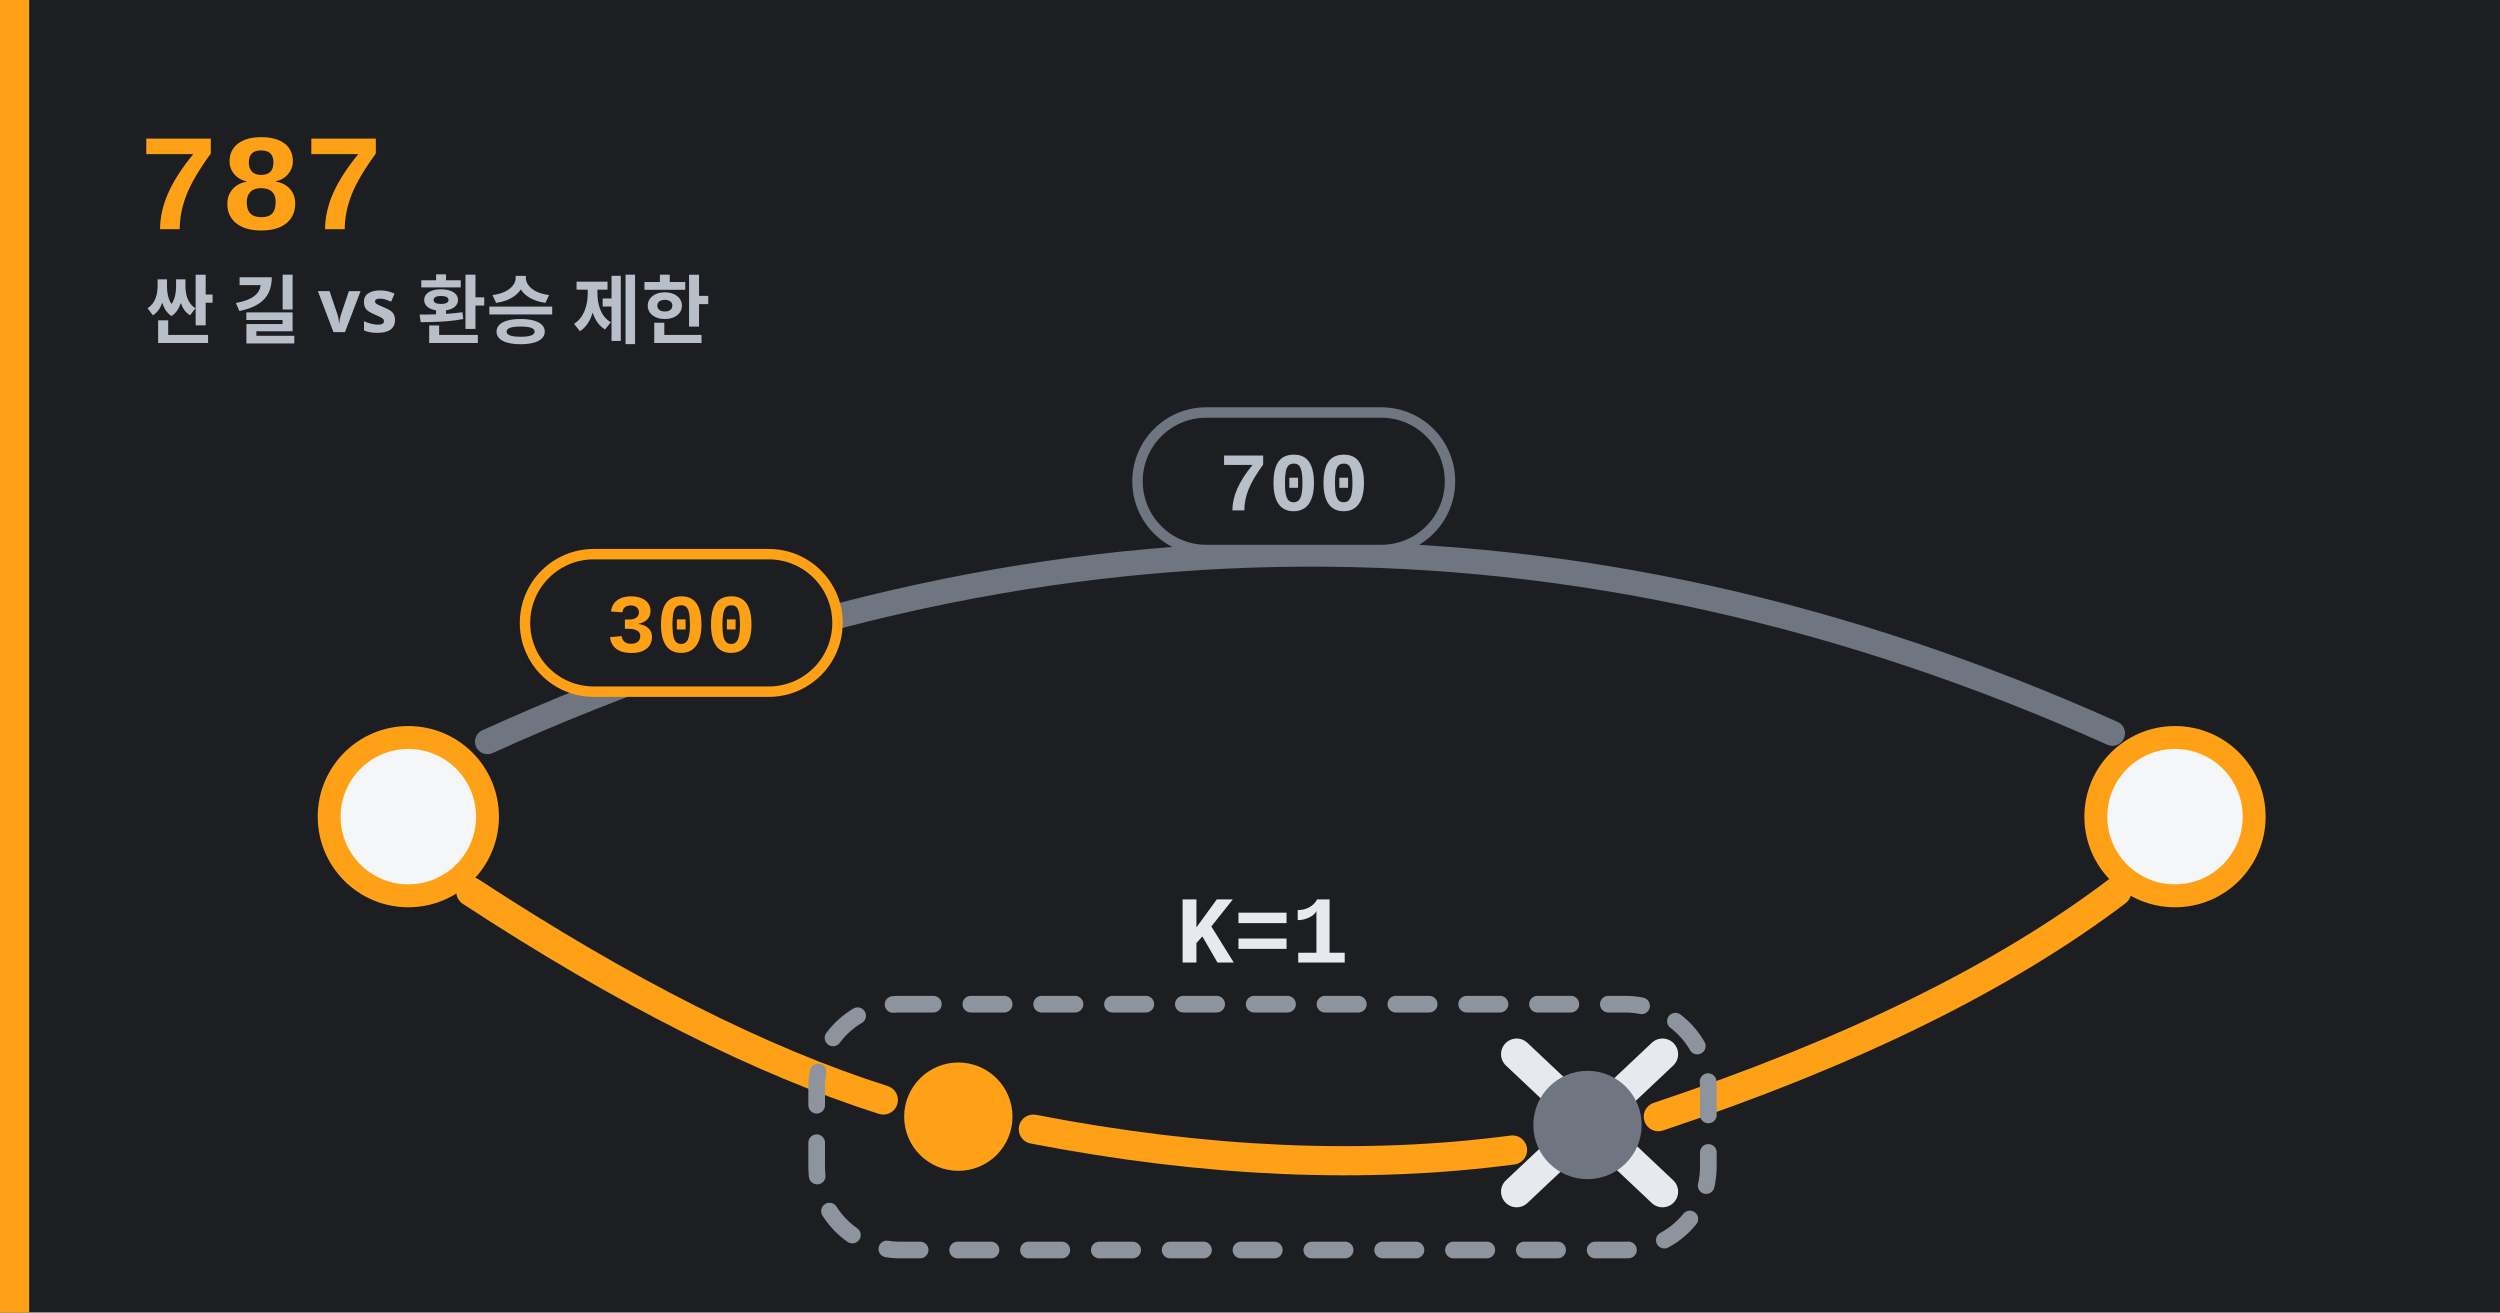
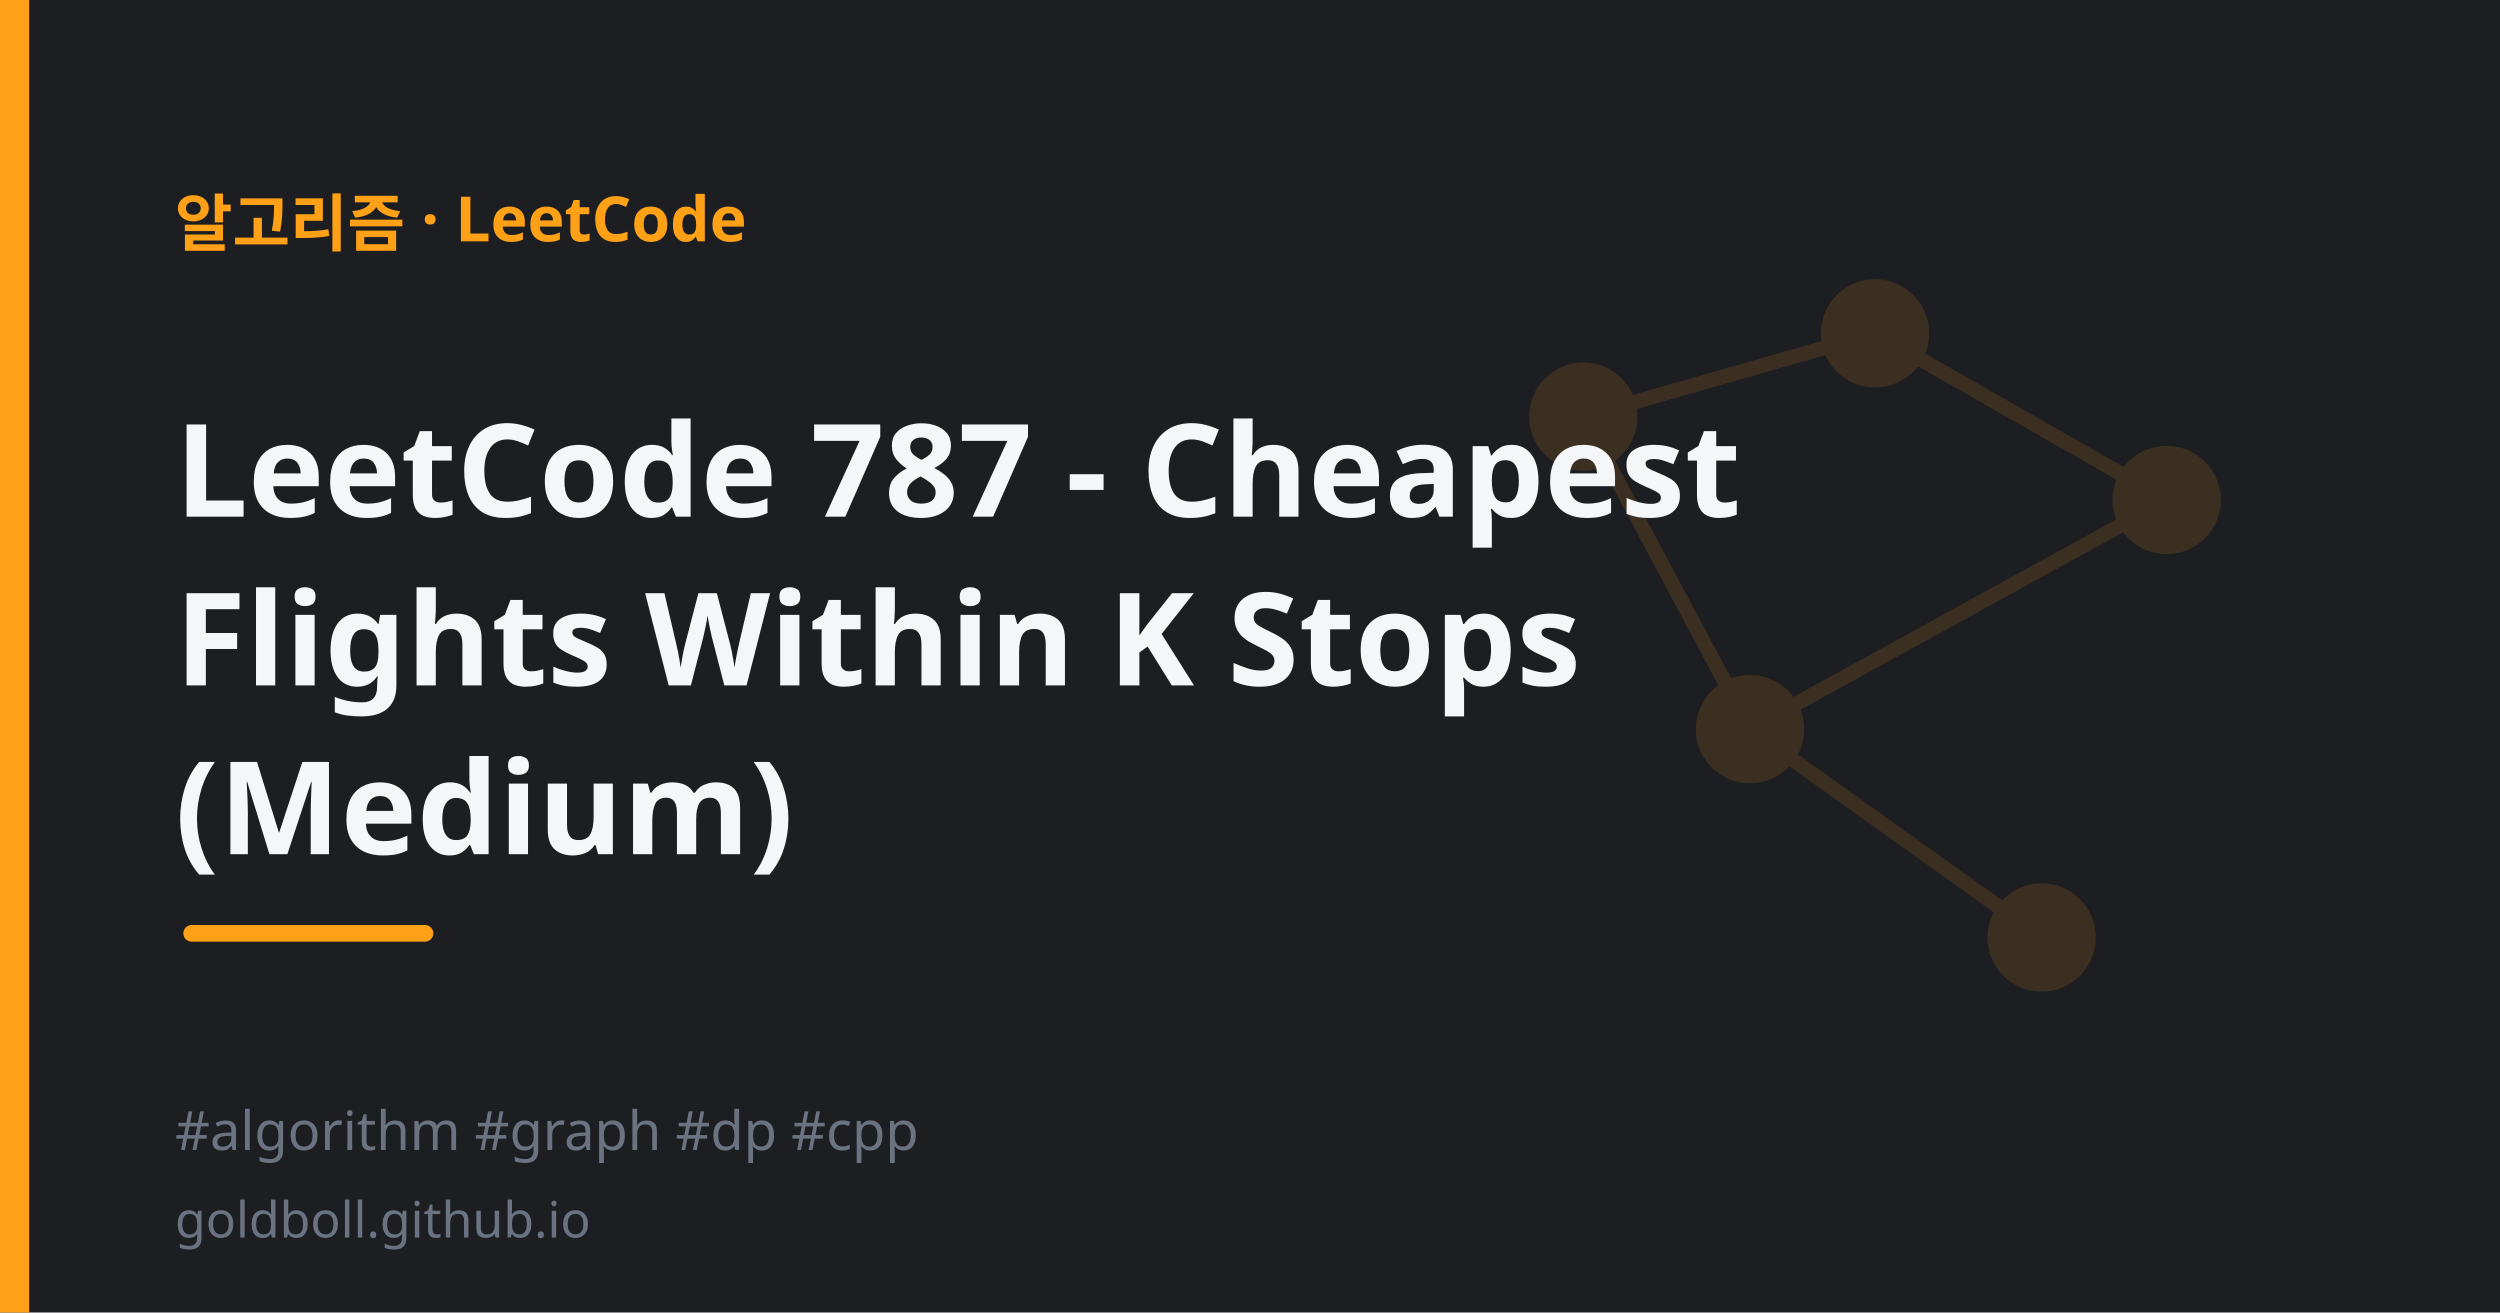
<svg xmlns="http://www.w3.org/2000/svg" width="1200" height="630" viewBox="0 0 1200 630" role="img" aria-label="LeetCode 787 - Cheapest Flights Within K Stops (Medium)">
  <rect width="1200" height="630" fill="#1d1e22" />
  <rect width="14" height="630" fill="#FFA116" />
-   <text x="66" y="110" font-family="'Consolas','Courier New',monospace" font-size="66" font-weight="700" fill="#FFA116">787</text>
-   <text x="70" y="162" font-family="'Segoe UI','Malgun Gothic',sans-serif" font-size="36" font-weight="600" fill="#b9bfc8">싼 길 vs 환승 제한</text>
-   <g fill="none" stroke-linecap="round" stroke-linejoin="round">
-     <path d="M234 356 Q 626 178 1014 352" stroke="#6f7681" stroke-width="12" />
-     <g stroke="#FFA116" stroke-width="14">
-       <path d="M226 428 Q 336 500 424 528" />
-       <path d="M496 542 Q 620 566 726 552" />
-       <path d="M796 536 Q 934 490 1016 428" />
-     </g>
-     <rect x="392" y="482" width="428" height="118" rx="40" stroke="#8d949e" stroke-width="8" stroke-dasharray="16 18" />
-     <g stroke="#e6e9ee" stroke-width="15">
-       <path d="M728 506 L 798 572" />
-       <path d="M798 506 L 728 572" />
-     </g>
-     <circle cx="460" cy="536" r="26" fill="#FFA116" />
-     <circle cx="762" cy="540" r="26" fill="#6f7681" />
-     <circle cx="196" cy="392" r="38" fill="#f5f6f8" stroke="#FFA116" stroke-width="11" />
-     <circle cx="1044" cy="392" r="38" fill="#f5f6f8" stroke="#FFA116" stroke-width="11" />
+   <g opacity="0.13" stroke="#FFA116" fill="none" stroke-width="7" stroke-linecap="round" stroke-linejoin="round">
+     <line x1="760" y1="200" x2="900" y2="160" />
+     <line x1="900" y1="160" x2="1040" y2="240" />
+     <line x1="760" y1="200" x2="840" y2="350" />
+     <line x1="840" y1="350" x2="1040" y2="240" />
+     <line x1="840" y1="350" x2="980" y2="450" />
+     <circle cx="760" cy="200" r="26" fill="#FFA116" stroke="none" />
+     <circle cx="900" cy="160" r="26" fill="#FFA116" stroke="none" />
+     <circle cx="1040" cy="240" r="26" fill="#FFA116" stroke="none" />
+     <circle cx="840" cy="350" r="26" fill="#FFA116" stroke="none" />
+     <circle cx="980" cy="450" r="26" fill="#FFA116" stroke="none" />
  </g>
-   <g font-family="'Consolas','Courier New',monospace" font-weight="700" text-anchor="middle">
-     <rect x="546" y="198" width="150" height="66" rx="33" fill="#1d1e22" stroke="#6f7681" stroke-width="5" />
-     <text x="621" y="245" font-size="40" fill="#b9bfc8">700</text>
-     <rect x="252" y="266" width="150" height="66" rx="33" fill="#1d1e22" stroke="#FFA116" stroke-width="5" />
-     <text x="327" y="313" font-size="40" fill="#FFA116">300</text>
-     <text x="606" y="462" font-size="46" fill="#e6e9ee">K=1</text>
-   </g>
+   <text x="84" y="118" font-family="'Segoe UI','Malgun Gothic',sans-serif" font-size="30" font-weight="600" fill="#FFA116">알고리즘 · LeetCode</text>
+   <text x="84" y="248" font-family="'Segoe UI','Malgun Gothic',sans-serif" font-size="62" font-weight="700" fill="#f5f6f8">LeetCode 787 - Cheapest</text>
+   <text x="84" y="329" font-family="'Segoe UI','Malgun Gothic',sans-serif" font-size="62" font-weight="700" fill="#f5f6f8">Flights Within K Stops</text>
+   <text x="84" y="410" font-family="'Segoe UI','Malgun Gothic',sans-serif" font-size="62" font-weight="700" fill="#f5f6f8">(Medium)</text>
+   <rect x="88" y="444" width="120" height="8" rx="4" fill="#FFA116" />
+   <text x="84" y="552" font-family="'Segoe UI','Malgun Gothic',sans-serif" font-size="26" fill="#6b7280">#algorithm   #graph   #dp   #cpp</text>
+   <text x="84" y="594" font-family="'Segoe UI','Malgun Gothic',sans-serif" font-size="24" fill="#6b7280">goldboll.github.io</text>
</svg>
